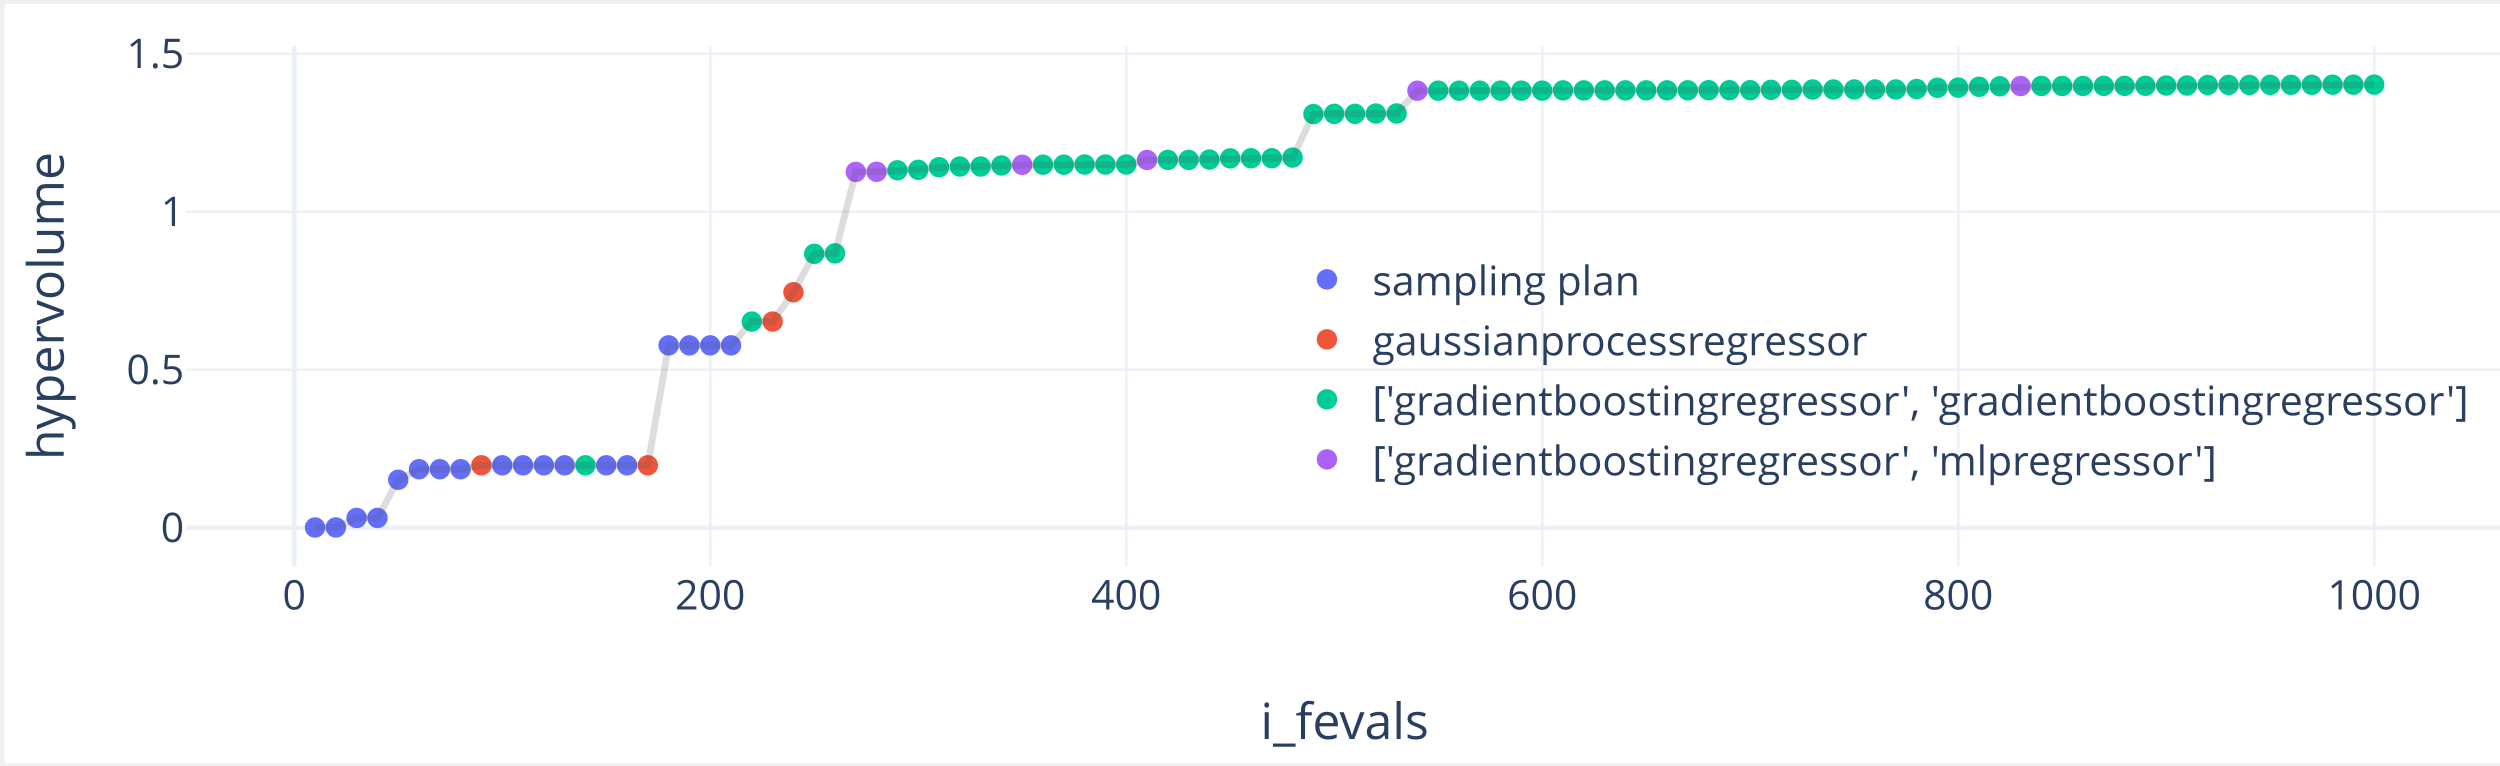
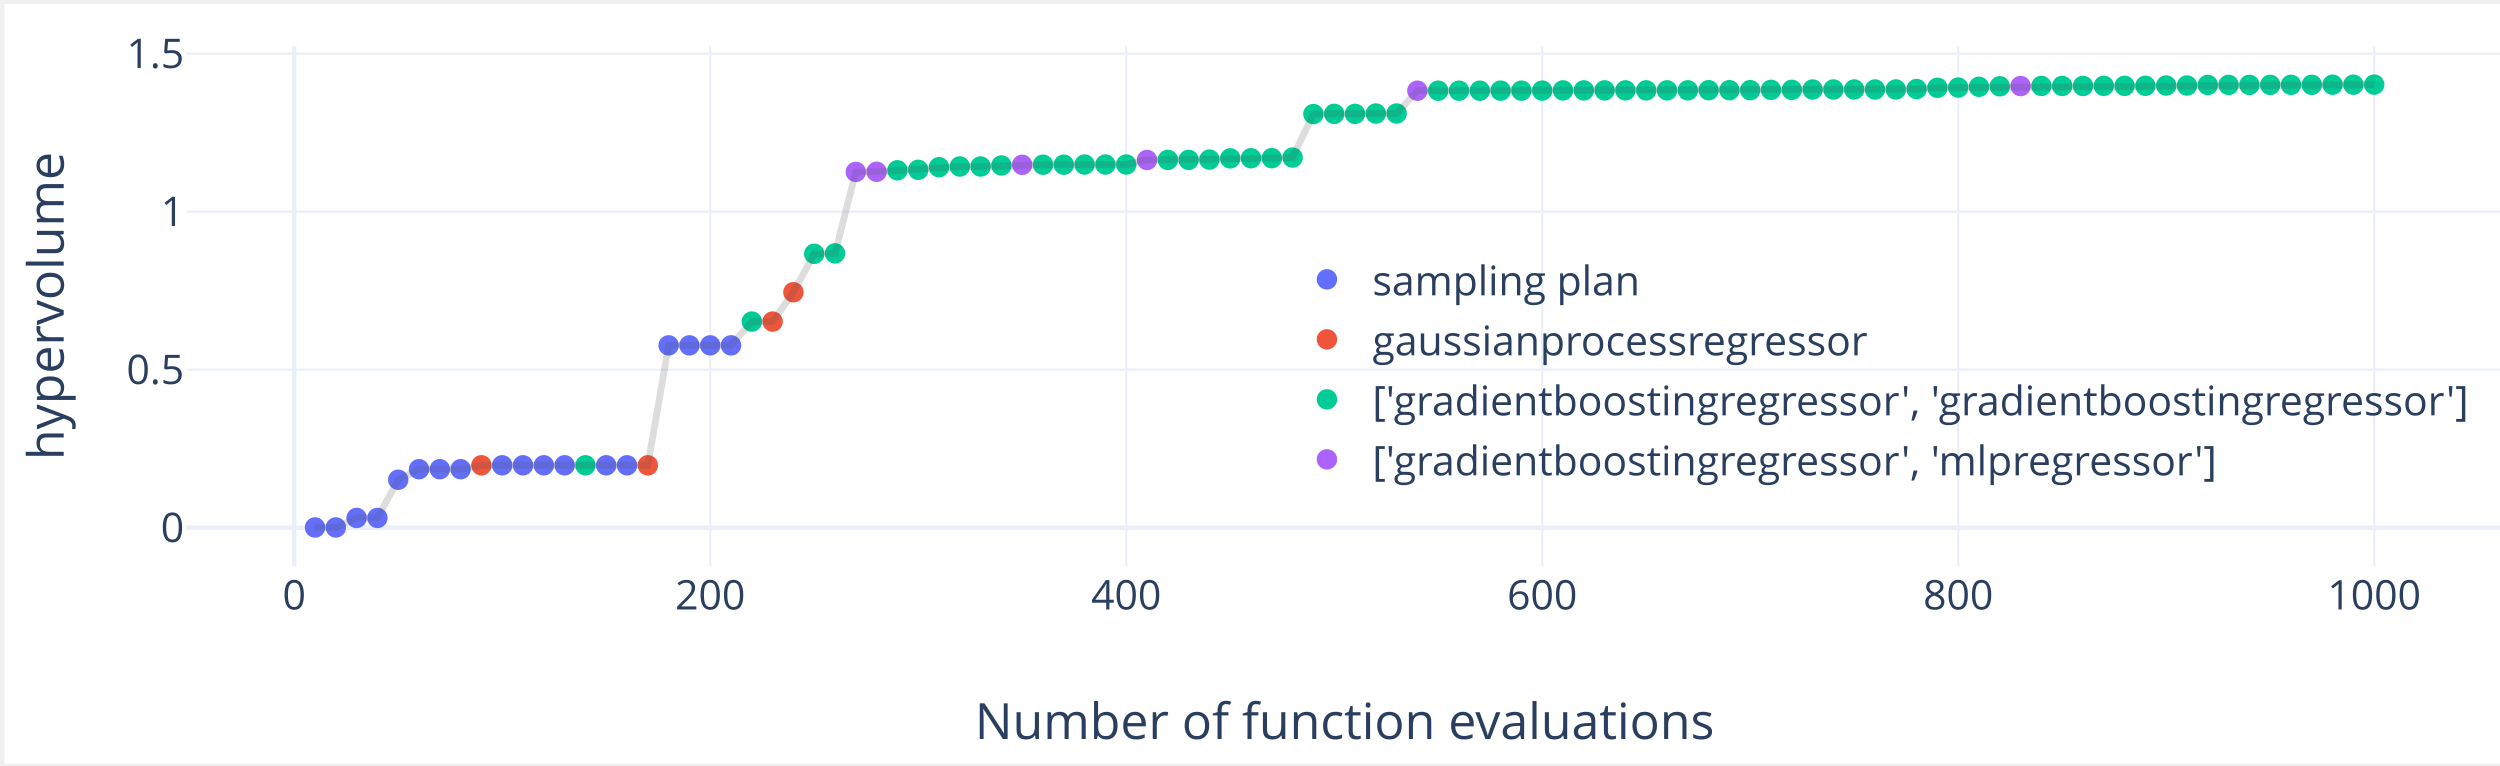
<svg xmlns="http://www.w3.org/2000/svg" class="main-svg" width="1100" height="337" viewBox="0 0 1100 337" version="1.1" id="svg5896">
  <rect x="2.029" y="1.751" width="1099.577" height="334.235" style="fill:#ffffff;fill-opacity:1;stroke-width:0.714" id="rect5371" />
  <defs id="defs-468b12">
    <g class="clips" id="g5385">
      <clipPath id="clip468b12xyplot" class="plotclip">
        <rect width="1019.2" height="229" id="rect5373" x="0" y="0" />
      </clipPath>
      <clipPath class="axesclip" id="clip468b12x">
        <rect x="80" y="0" width="1019.2" height="600" id="rect5376" />
      </clipPath>
      <clipPath class="axesclip" id="clip468b12y">
        <rect x="0" y="60" width="1200" height="229" id="rect5379" />
      </clipPath>
      <clipPath class="axesclip" id="clip468b12xy">
        <rect x="80" y="60" width="1019.2" height="229" id="rect5382" />
      </clipPath>
    </g>
    <g class="gradients" id="g5387" />
  </defs>
  <g class="bglayer" id="g5390" transform="translate(2.02874,-39.83854)" />
  <g class="layer-below" id="g5396" transform="translate(2.02874,-39.83854)">
    <g class="imagelayer" id="g5392" />
    <g class="shapelayer" id="g5394" />
  </g>
  <g class="cartesianlayer" id="g5766" transform="translate(2.02874,-39.83854)">
    <g class="subplot xy" id="g5764">
      <g class="layer-subplot" id="g5402">
        <g class="shapelayer" id="g5398" />
        <g class="imagelayer" id="g5400" />
      </g>
      <g class="gridlayer" id="g5424">
        <g class="x" id="g5414">
          <path class="xgrid crisp" transform="translate(310.47)" d="M 0,60 V 289" style="stroke:#ebf0f8;stroke-width:1px;stroke-opacity:1" id="path5404" />
          <path class="xgrid crisp" transform="translate(493.51)" d="M 0,60 V 289" style="stroke:#ebf0f8;stroke-width:1px;stroke-opacity:1" id="path5406" />
          <path class="xgrid crisp" transform="translate(676.54)" d="M 0,60 V 289" style="stroke:#ebf0f8;stroke-width:1px;stroke-opacity:1" id="path5408" />
          <path class="xgrid crisp" transform="translate(859.58)" d="M 0,60 V 289" style="stroke:#ebf0f8;stroke-width:1px;stroke-opacity:1" id="path5410" />
          <path class="xgrid crisp" transform="translate(1042.62)" d="M 0,60 V 289" style="stroke:#ebf0f8;stroke-width:1px;stroke-opacity:1" id="path5412" />
        </g>
        <g class="y" id="g5422">
          <path class="ygrid crisp" transform="translate(0,202.51)" d="M 80,0 H 1099.2" style="stroke:#ebf0f8;stroke-width:1px;stroke-opacity:1" id="path5416" />
          <path class="ygrid crisp" transform="translate(0,132.98)" d="M 80,0 H 1099.2" style="stroke:#ebf0f8;stroke-width:1px;stroke-opacity:1" id="path5418" />
          <path class="ygrid crisp" transform="translate(0,63.45)" d="M 80,0 H 1099.2" style="stroke:#ebf0f8;stroke-width:1px;stroke-opacity:1" id="path5420" />
        </g>
      </g>
      <g class="zerolinelayer" id="g5430">
        <path class="xzl zl crisp" transform="translate(127.43)" d="M 0,60 V 289" style="stroke:#ebf0f8;stroke-width:2px;stroke-opacity:1" id="path5426" />
        <path class="yzl zl crisp" transform="translate(0,272.04)" d="M 80,0 H 1099.2" style="stroke:#ebf0f8;stroke-width:2px;stroke-opacity:1" id="path5428" />
      </g>
      <path class="xlines-below" id="path5432" d="" />
      <path class="ylines-below" id="path5434" d="" />
      <g class="overlines-below" id="g5436" />
      <g class="xaxislayer-below" id="g5438" />
      <g class="yaxislayer-below" id="g5440" />
      <g class="overaxes-below" id="g5442" />
      <g class="plot" transform="translate(80,60)" clip-path="url(#clip468b12xyplot)" id="g5708">
        <g class="scatterlayer mlayer" id="g5706">
          <g class="trace scatter trace14b8b3" style="opacity:1;stroke-miterlimit:2" id="g5490">
            <g class="fills" id="g5444" />
            <g class="errorbars" id="g5446" />
            <g class="lines" id="g5448" />
            <g class="points" id="g5486">
              <path class="point" transform="translate(56.59,211.93)" d="M 4.5,0 A 4.5,4.5 0 1 1 0,-4.5 4.5,4.5 0 0 1 4.5,0 Z" style="opacity:1;fill:#636efa;fill-opacity:1;stroke-width:0px" id="path5450" />
              <path class="point" transform="translate(65.74,211.92)" d="M 4.5,0 A 4.5,4.5 0 1 1 0,-4.5 4.5,4.5 0 0 1 4.5,0 Z" style="opacity:1;fill:#636efa;fill-opacity:1;stroke-width:0px" id="path5452" />
              <path class="point" transform="translate(74.89,207.73)" d="M 4.5,0 A 4.5,4.5 0 1 1 0,-4.5 4.5,4.5 0 0 1 4.5,0 Z" style="opacity:1;fill:#636efa;fill-opacity:1;stroke-width:0px" id="path5454" />
              <path class="point" transform="translate(84.04,207.73)" d="M 4.5,0 A 4.5,4.5 0 1 1 0,-4.5 4.5,4.5 0 0 1 4.5,0 Z" style="opacity:1;fill:#636efa;fill-opacity:1;stroke-width:0px" id="path5456" />
              <path class="point" transform="translate(93.19,190.93)" d="M 4.5,0 A 4.5,4.5 0 1 1 0,-4.5 4.5,4.5 0 0 1 4.5,0 Z" style="opacity:1;fill:#636efa;fill-opacity:1;stroke-width:0px" id="path5458" />
              <path class="point" transform="translate(102.34,186.29)" d="M 4.5,0 A 4.5,4.5 0 1 1 0,-4.5 4.5,4.5 0 0 1 4.5,0 Z" style="opacity:1;fill:#636efa;fill-opacity:1;stroke-width:0px" id="path5460" />
              <path class="point" transform="translate(111.5,186.29)" d="M 4.5,0 A 4.5,4.5 0 1 1 0,-4.5 4.5,4.5 0 0 1 4.5,0 Z" style="opacity:1;fill:#636efa;fill-opacity:1;stroke-width:0px" id="path5462" />
              <path class="point" transform="translate(120.65,186.29)" d="M 4.5,0 A 4.5,4.5 0 1 1 0,-4.5 4.5,4.5 0 0 1 4.5,0 Z" style="opacity:1;fill:#636efa;fill-opacity:1;stroke-width:0px" id="path5464" />
              <path class="point" transform="translate(138.95,184.57)" d="M 4.5,0 A 4.5,4.5 0 1 1 0,-4.5 4.5,4.5 0 0 1 4.5,0 Z" style="opacity:1;fill:#636efa;fill-opacity:1;stroke-width:0px" id="path5466" />
              <path class="point" transform="translate(148.1,184.57)" d="M 4.5,0 A 4.5,4.5 0 1 1 0,-4.5 4.5,4.5 0 0 1 4.5,0 Z" style="opacity:1;fill:#636efa;fill-opacity:1;stroke-width:0px" id="path5468" />
              <path class="point" transform="translate(157.26,184.57)" d="M 4.5,0 A 4.5,4.5 0 1 1 0,-4.5 4.5,4.5 0 0 1 4.5,0 Z" style="opacity:1;fill:#636efa;fill-opacity:1;stroke-width:0px" id="path5470" />
              <path class="point" transform="translate(166.41,184.57)" d="M 4.5,0 A 4.5,4.5 0 1 1 0,-4.5 4.5,4.5 0 0 1 4.5,0 Z" style="opacity:1;fill:#636efa;fill-opacity:1;stroke-width:0px" id="path5472" />
              <path class="point" transform="translate(184.71,184.57)" d="M 4.5,0 A 4.5,4.5 0 1 1 0,-4.5 4.5,4.5 0 0 1 4.5,0 Z" style="opacity:1;fill:#636efa;fill-opacity:1;stroke-width:0px" id="path5474" />
              <path class="point" transform="translate(193.86,184.57)" d="M 4.5,0 A 4.5,4.5 0 1 1 0,-4.5 4.5,4.5 0 0 1 4.5,0 Z" style="opacity:1;fill:#636efa;fill-opacity:1;stroke-width:0px" id="path5476" />
              <path class="point" transform="translate(212.17,131.8)" d="M 4.5,0 A 4.5,4.5 0 1 1 0,-4.5 4.5,4.5 0 0 1 4.5,0 Z" style="opacity:1;fill:#636efa;fill-opacity:1;stroke-width:0px" id="path5478" />
              <path class="point" transform="translate(221.32,131.8)" d="M 4.5,0 A 4.5,4.5 0 1 1 0,-4.5 4.5,4.5 0 0 1 4.5,0 Z" style="opacity:1;fill:#636efa;fill-opacity:1;stroke-width:0px" id="path5480" />
              <path class="point" transform="translate(230.47,131.8)" d="M 4.5,0 A 4.5,4.5 0 1 1 0,-4.5 4.5,4.5 0 0 1 4.5,0 Z" style="opacity:1;fill:#636efa;fill-opacity:1;stroke-width:0px" id="path5482" />
              <path class="point" transform="translate(239.62,131.8)" d="M 4.5,0 A 4.5,4.5 0 1 1 0,-4.5 4.5,4.5 0 0 1 4.5,0 Z" style="opacity:1;fill:#636efa;fill-opacity:1;stroke-width:0px" id="path5484" />
            </g>
            <g class="text" id="g5488" />
          </g>
          <g class="trace scatter trace7e4c77" style="opacity:1;stroke-miterlimit:2" id="g5510">
            <g class="fills" id="g5492" />
            <g class="errorbars" id="g5494" />
            <g class="lines" id="g5496" />
            <g class="points" id="g5506">
              <path class="point" transform="translate(129.8,184.57)" d="M 4.5,0 A 4.5,4.5 0 1 1 0,-4.5 4.5,4.5 0 0 1 4.5,0 Z" style="opacity:1;fill:#ef553b;fill-opacity:1;stroke-width:0px" id="path5498" />
              <path class="point" transform="translate(203.01,184.57)" d="M 4.5,0 A 4.5,4.5 0 1 1 0,-4.5 4.5,4.5 0 0 1 4.5,0 Z" style="opacity:1;fill:#ef553b;fill-opacity:1;stroke-width:0px" id="path5500" />
              <path class="point" transform="translate(257.93,121.33)" d="M 4.5,0 A 4.5,4.5 0 1 1 0,-4.5 4.5,4.5 0 0 1 4.5,0 Z" style="opacity:1;fill:#ef553b;fill-opacity:1;stroke-width:0px" id="path5502" />
              <path class="point" transform="translate(267.08,108.43)" d="M 4.5,0 A 4.5,4.5 0 1 1 0,-4.5 4.5,4.5 0 0 1 4.5,0 Z" style="opacity:1;fill:#ef553b;fill-opacity:1;stroke-width:0px" id="path5504" />
            </g>
            <g class="text" id="g5508" />
          </g>
          <g class="trace scatter tracec4285f" style="opacity:1;stroke-miterlimit:2" id="g5666">
            <g class="fills" id="g5512" />
            <g class="errorbars" id="g5514" />
            <g class="lines" id="g5516" />
            <g class="points" id="g5662">
              <path class="point" transform="translate(175.56,184.57)" d="M 4.5,0 A 4.5,4.5 0 1 1 0,-4.5 4.5,4.5 0 0 1 4.5,0 Z" style="opacity:1;fill:#00cc96;fill-opacity:1;stroke-width:0px" id="path5518" />
              <path class="point" transform="translate(248.77,121.33)" d="M 4.5,0 A 4.5,4.5 0 1 1 0,-4.5 4.5,4.5 0 0 1 4.5,0 Z" style="opacity:1;fill:#00cc96;fill-opacity:1;stroke-width:0px" id="path5520" />
              <path class="point" transform="translate(276.23,91.52)" d="M 4.5,0 A 4.5,4.5 0 1 1 0,-4.5 4.5,4.5 0 0 1 4.5,0 Z" style="opacity:1;fill:#00cc96;fill-opacity:1;stroke-width:0px" id="path5522" />
              <path class="point" transform="translate(285.38,91.32)" d="M 4.5,0 A 4.5,4.5 0 1 1 0,-4.5 4.5,4.5 0 0 1 4.5,0 Z" style="opacity:1;fill:#00cc96;fill-opacity:1;stroke-width:0px" id="path5524" />
              <path class="point" transform="translate(312.84,54.77)" d="M 4.5,0 A 4.5,4.5 0 1 1 0,-4.5 4.5,4.5 0 0 1 4.5,0 Z" style="opacity:1;fill:#00cc96;fill-opacity:1;stroke-width:0px" id="path5526" />
              <path class="point" transform="translate(321.99,54.56)" d="M 4.5,0 A 4.5,4.5 0 1 1 0,-4.5 4.5,4.5 0 0 1 4.5,0 Z" style="opacity:1;fill:#00cc96;fill-opacity:1;stroke-width:0px" id="path5528" />
              <path class="point" transform="translate(331.14,53.41)" d="M 4.5,0 A 4.5,4.5 0 1 1 0,-4.5 4.5,4.5 0 0 1 4.5,0 Z" style="opacity:1;fill:#00cc96;fill-opacity:1;stroke-width:0px" id="path5530" />
              <path class="point" transform="translate(340.29,53.1)" d="M 4.5,0 A 4.5,4.5 0 1 1 0,-4.5 4.5,4.5 0 0 1 4.5,0 Z" style="opacity:1;fill:#00cc96;fill-opacity:1;stroke-width:0px" id="path5532" />
              <path class="point" transform="translate(349.44,53.1)" d="M 4.5,0 A 4.5,4.5 0 1 1 0,-4.5 4.5,4.5 0 0 1 4.5,0 Z" style="opacity:1;fill:#00cc96;fill-opacity:1;stroke-width:0px" id="path5534" />
              <path class="point" transform="translate(358.6,52.64)" d="M 4.5,0 A 4.5,4.5 0 1 1 0,-4.5 4.5,4.5 0 0 1 4.5,0 Z" style="opacity:1;fill:#00cc96;fill-opacity:1;stroke-width:0px" id="path5536" />
              <path class="point" transform="translate(376.9,52.31)" d="M 4.5,0 A 4.5,4.5 0 1 1 0,-4.5 4.5,4.5 0 0 1 4.5,0 Z" style="opacity:1;fill:#00cc96;fill-opacity:1;stroke-width:0px" id="path5538" />
              <path class="point" transform="translate(386.05,52.29)" d="M 4.5,0 A 4.5,4.5 0 1 1 0,-4.5 4.5,4.5 0 0 1 4.5,0 Z" style="opacity:1;fill:#00cc96;fill-opacity:1;stroke-width:0px" id="path5540" />
              <path class="point" transform="translate(395.2,52.23)" d="M 4.5,0 A 4.5,4.5 0 1 1 0,-4.5 4.5,4.5 0 0 1 4.5,0 Z" style="opacity:1;fill:#00cc96;fill-opacity:1;stroke-width:0px" id="path5542" />
              <path class="point" transform="translate(404.35,52.23)" d="M 4.5,0 A 4.5,4.5 0 1 1 0,-4.5 4.5,4.5 0 0 1 4.5,0 Z" style="opacity:1;fill:#00cc96;fill-opacity:1;stroke-width:0px" id="path5544" />
              <path class="point" transform="translate(413.51,52.22)" d="M 4.5,0 A 4.5,4.5 0 1 1 0,-4.5 4.5,4.5 0 0 1 4.5,0 Z" style="opacity:1;fill:#00cc96;fill-opacity:1;stroke-width:0px" id="path5546" />
              <path class="point" transform="translate(431.81,50.19)" d="M 4.5,0 A 4.5,4.5 0 1 1 0,-4.5 4.5,4.5 0 0 1 4.5,0 Z" style="opacity:1;fill:#00cc96;fill-opacity:1;stroke-width:0px" id="path5548" />
              <path class="point" transform="translate(440.96,50.19)" d="M 4.5,0 A 4.5,4.5 0 1 1 0,-4.5 4.5,4.5 0 0 1 4.5,0 Z" style="opacity:1;fill:#00cc96;fill-opacity:1;stroke-width:0px" id="path5550" />
              <path class="point" transform="translate(450.11,50.06)" d="M 4.5,0 A 4.5,4.5 0 1 1 0,-4.5 4.5,4.5 0 0 1 4.5,0 Z" style="opacity:1;fill:#00cc96;fill-opacity:1;stroke-width:0px" id="path5552" />
              <path class="point" transform="translate(459.27,49.52)" d="M 4.5,0 A 4.5,4.5 0 1 1 0,-4.5 4.5,4.5 0 0 1 4.5,0 Z" style="opacity:1;fill:#00cc96;fill-opacity:1;stroke-width:0px" id="path5554" />
              <path class="point" transform="translate(468.42,49.47)" d="M 4.5,0 A 4.5,4.5 0 1 1 0,-4.5 4.5,4.5 0 0 1 4.5,0 Z" style="opacity:1;fill:#00cc96;fill-opacity:1;stroke-width:0px" id="path5556" />
              <path class="point" transform="translate(477.57,49.44)" d="M 4.5,0 A 4.5,4.5 0 1 1 0,-4.5 4.5,4.5 0 0 1 4.5,0 Z" style="opacity:1;fill:#00cc96;fill-opacity:1;stroke-width:0px" id="path5558" />
              <path class="point" transform="translate(486.72,49.17)" d="M 4.5,0 A 4.5,4.5 0 1 1 0,-4.5 4.5,4.5 0 0 1 4.5,0 Z" style="opacity:1;fill:#00cc96;fill-opacity:1;stroke-width:0px" id="path5560" />
              <path class="point" transform="translate(495.87,30.03)" d="M 4.5,0 A 4.5,4.5 0 1 1 0,-4.5 4.5,4.5 0 0 1 4.5,0 Z" style="opacity:1;fill:#00cc96;fill-opacity:1;stroke-width:0px" id="path5562" />
              <path class="point" transform="translate(505.02,29.93)" d="M 4.5,0 A 4.5,4.5 0 1 1 0,-4.5 4.5,4.5 0 0 1 4.5,0 Z" style="opacity:1;fill:#00cc96;fill-opacity:1;stroke-width:0px" id="path5564" />
              <path class="point" transform="translate(514.18,29.93)" d="M 4.5,0 A 4.5,4.5 0 1 1 0,-4.5 4.5,4.5 0 0 1 4.5,0 Z" style="opacity:1;fill:#00cc96;fill-opacity:1;stroke-width:0px" id="path5566" />
              <path class="point" transform="translate(523.33,29.79)" d="M 4.5,0 A 4.5,4.5 0 1 1 0,-4.5 4.5,4.5 0 0 1 4.5,0 Z" style="opacity:1;fill:#00cc96;fill-opacity:1;stroke-width:0px" id="path5568" />
              <path class="point" transform="translate(532.48,29.77)" d="M 4.5,0 A 4.5,4.5 0 1 1 0,-4.5 4.5,4.5 0 0 1 4.5,0 Z" style="opacity:1;fill:#00cc96;fill-opacity:1;stroke-width:0px" id="path5570" />
              <path class="point" transform="translate(550.78,19.74)" d="M 4.5,0 A 4.5,4.5 0 1 1 0,-4.5 4.5,4.5 0 0 1 4.5,0 Z" style="opacity:1;fill:#00cc96;fill-opacity:1;stroke-width:0px" id="path5572" />
              <path class="point" transform="translate(559.93,19.74)" d="M 4.5,0 A 4.5,4.5 0 1 1 0,-4.5 4.5,4.5 0 0 1 4.5,0 Z" style="opacity:1;fill:#00cc96;fill-opacity:1;stroke-width:0px" id="path5574" />
              <path class="point" transform="translate(569.09,19.74)" d="M 4.5,0 A 4.5,4.5 0 1 1 0,-4.5 4.5,4.5 0 0 1 4.5,0 Z" style="opacity:1;fill:#00cc96;fill-opacity:1;stroke-width:0px" id="path5576" />
              <path class="point" transform="translate(578.24,19.72)" d="M 4.5,0 A 4.5,4.5 0 1 1 0,-4.5 4.5,4.5 0 0 1 4.5,0 Z" style="opacity:1;fill:#00cc96;fill-opacity:1;stroke-width:0px" id="path5578" />
              <path class="point" transform="translate(587.39,19.72)" d="M 4.5,0 A 4.5,4.5 0 1 1 0,-4.5 4.5,4.5 0 0 1 4.5,0 Z" style="opacity:1;fill:#00cc96;fill-opacity:1;stroke-width:0px" id="path5580" />
              <path class="point" transform="translate(596.54,19.71)" d="M 4.5,0 A 4.5,4.5 0 1 1 0,-4.5 4.5,4.5 0 0 1 4.5,0 Z" style="opacity:1;fill:#00cc96;fill-opacity:1;stroke-width:0px" id="path5582" />
              <path class="point" transform="translate(605.69,19.61)" d="M 4.5,0 A 4.5,4.5 0 1 1 0,-4.5 4.5,4.5 0 0 1 4.5,0 Z" style="opacity:1;fill:#00cc96;fill-opacity:1;stroke-width:0px" id="path5584" />
              <path class="point" transform="translate(614.85,19.61)" d="M 4.5,0 A 4.5,4.5 0 1 1 0,-4.5 4.5,4.5 0 0 1 4.5,0 Z" style="opacity:1;fill:#00cc96;fill-opacity:1;stroke-width:0px" id="path5586" />
              <path class="point" transform="translate(624,19.6)" d="M 4.5,0 A 4.5,4.5 0 1 1 0,-4.5 4.5,4.5 0 0 1 4.5,0 Z" style="opacity:1;fill:#00cc96;fill-opacity:1;stroke-width:0px" id="path5588" />
              <path class="point" transform="translate(633.15,19.6)" d="M 4.5,0 A 4.5,4.5 0 1 1 0,-4.5 4.5,4.5 0 0 1 4.5,0 Z" style="opacity:1;fill:#00cc96;fill-opacity:1;stroke-width:0px" id="path5590" />
              <path class="point" transform="translate(642.3,19.59)" d="M 4.5,0 A 4.5,4.5 0 1 1 0,-4.5 4.5,4.5 0 0 1 4.5,0 Z" style="opacity:1;fill:#00cc96;fill-opacity:1;stroke-width:0px" id="path5592" />
              <path class="point" transform="translate(651.45,19.59)" d="M 4.5,0 A 4.5,4.5 0 1 1 0,-4.5 4.5,4.5 0 0 1 4.5,0 Z" style="opacity:1;fill:#00cc96;fill-opacity:1;stroke-width:0px" id="path5594" />
              <path class="point" transform="translate(660.61,19.58)" d="M 4.5,0 A 4.5,4.5 0 1 1 0,-4.5 4.5,4.5 0 0 1 4.5,0 Z" style="opacity:1;fill:#00cc96;fill-opacity:1;stroke-width:0px" id="path5596" />
              <path class="point" transform="translate(669.76,19.52)" d="M 4.5,0 A 4.5,4.5 0 1 1 0,-4.5 4.5,4.5 0 0 1 4.5,0 Z" style="opacity:1;fill:#00cc96;fill-opacity:1;stroke-width:0px" id="path5598" />
              <path class="point" transform="translate(678.91,19.52)" d="M 4.5,0 A 4.5,4.5 0 1 1 0,-4.5 4.5,4.5 0 0 1 4.5,0 Z" style="opacity:1;fill:#00cc96;fill-opacity:1;stroke-width:0px" id="path5600" />
              <path class="point" transform="translate(688.06,19.52)" d="M 4.5,0 A 4.5,4.5 0 1 1 0,-4.5 4.5,4.5 0 0 1 4.5,0 Z" style="opacity:1;fill:#00cc96;fill-opacity:1;stroke-width:0px" id="path5602" />
              <path class="point" transform="translate(697.21,19.37)" d="M 4.5,0 A 4.5,4.5 0 1 1 0,-4.5 4.5,4.5 0 0 1 4.5,0 Z" style="opacity:1;fill:#00cc96;fill-opacity:1;stroke-width:0px" id="path5604" />
              <path class="point" transform="translate(706.36,19.37)" d="M 4.5,0 A 4.5,4.5 0 1 1 0,-4.5 4.5,4.5 0 0 1 4.5,0 Z" style="opacity:1;fill:#00cc96;fill-opacity:1;stroke-width:0px" id="path5606" />
              <path class="point" transform="translate(715.52,19.22)" d="M 4.5,0 A 4.5,4.5 0 1 1 0,-4.5 4.5,4.5 0 0 1 4.5,0 Z" style="opacity:1;fill:#00cc96;fill-opacity:1;stroke-width:0px" id="path5608" />
              <path class="point" transform="translate(724.67,19.21)" d="M 4.5,0 A 4.5,4.5 0 1 1 0,-4.5 4.5,4.5 0 0 1 4.5,0 Z" style="opacity:1;fill:#00cc96;fill-opacity:1;stroke-width:0px" id="path5610" />
              <path class="point" transform="translate(733.82,19.21)" d="M 4.5,0 A 4.5,4.5 0 1 1 0,-4.5 4.5,4.5 0 0 1 4.5,0 Z" style="opacity:1;fill:#00cc96;fill-opacity:1;stroke-width:0px" id="path5612" />
              <path class="point" transform="translate(742.97,19.21)" d="M 4.5,0 A 4.5,4.5 0 1 1 0,-4.5 4.5,4.5 0 0 1 4.5,0 Z" style="opacity:1;fill:#00cc96;fill-opacity:1;stroke-width:0px" id="path5614" />
              <path class="point" transform="translate(752.12,19.2)" d="M 4.5,0 A 4.5,4.5 0 1 1 0,-4.5 4.5,4.5 0 0 1 4.5,0 Z" style="opacity:1;fill:#00cc96;fill-opacity:1;stroke-width:0px" id="path5616" />
              <path class="point" transform="translate(761.28,19.01)" d="M 4.5,0 A 4.5,4.5 0 1 1 0,-4.5 4.5,4.5 0 0 1 4.5,0 Z" style="opacity:1;fill:#00cc96;fill-opacity:1;stroke-width:0px" id="path5618" />
              <path class="point" transform="translate(770.43,18.45)" d="M 4.5,0 A 4.5,4.5 0 1 1 0,-4.5 4.5,4.5 0 0 1 4.5,0 Z" style="opacity:1;fill:#00cc96;fill-opacity:1;stroke-width:0px" id="path5620" />
              <path class="point" transform="translate(779.58,18.38)" d="M 4.5,0 A 4.5,4.5 0 1 1 0,-4.5 4.5,4.5 0 0 1 4.5,0 Z" style="opacity:1;fill:#00cc96;fill-opacity:1;stroke-width:0px" id="path5622" />
              <path class="point" transform="translate(788.73,18.02)" d="M 4.5,0 A 4.5,4.5 0 1 1 0,-4.5 4.5,4.5 0 0 1 4.5,0 Z" style="opacity:1;fill:#00cc96;fill-opacity:1;stroke-width:0px" id="path5624" />
              <path class="point" transform="translate(797.88,17.81)" d="M 4.5,0 A 4.5,4.5 0 1 1 0,-4.5 4.5,4.5 0 0 1 4.5,0 Z" style="opacity:1;fill:#00cc96;fill-opacity:1;stroke-width:0px" id="path5626" />
              <path class="point" transform="translate(816.19,17.66)" d="M 4.5,0 A 4.5,4.5 0 1 1 0,-4.5 4.5,4.5 0 0 1 4.5,0 Z" style="opacity:1;fill:#00cc96;fill-opacity:1;stroke-width:0px" id="path5628" />
              <path class="point" transform="translate(825.34,17.66)" d="M 4.5,0 A 4.5,4.5 0 1 1 0,-4.5 4.5,4.5 0 0 1 4.5,0 Z" style="opacity:1;fill:#00cc96;fill-opacity:1;stroke-width:0px" id="path5630" />
              <path class="point" transform="translate(834.49,17.66)" d="M 4.5,0 A 4.5,4.5 0 1 1 0,-4.5 4.5,4.5 0 0 1 4.5,0 Z" style="opacity:1;fill:#00cc96;fill-opacity:1;stroke-width:0px" id="path5632" />
              <path class="point" transform="translate(843.64,17.62)" d="M 4.5,0 A 4.5,4.5 0 1 1 0,-4.5 4.5,4.5 0 0 1 4.5,0 Z" style="opacity:1;fill:#00cc96;fill-opacity:1;stroke-width:0px" id="path5634" />
              <path class="point" transform="translate(852.79,17.62)" d="M 4.5,0 A 4.5,4.5 0 1 1 0,-4.5 4.5,4.5 0 0 1 4.5,0 Z" style="opacity:1;fill:#00cc96;fill-opacity:1;stroke-width:0px" id="path5636" />
              <path class="point" transform="translate(861.95,17.59)" d="M 4.5,0 A 4.5,4.5 0 1 1 0,-4.5 4.5,4.5 0 0 1 4.5,0 Z" style="opacity:1;fill:#00cc96;fill-opacity:1;stroke-width:0px" id="path5638" />
              <path class="point" transform="translate(871.1,17.47)" d="M 4.5,0 A 4.5,4.5 0 1 1 0,-4.5 4.5,4.5 0 0 1 4.5,0 Z" style="opacity:1;fill:#00cc96;fill-opacity:1;stroke-width:0px" id="path5640" />
              <path class="point" transform="translate(880.25,17.46)" d="M 4.5,0 A 4.5,4.5 0 1 1 0,-4.5 4.5,4.5 0 0 1 4.5,0 Z" style="opacity:1;fill:#00cc96;fill-opacity:1;stroke-width:0px" id="path5642" />
              <path class="point" transform="translate(889.4,17.23)" d="M 4.5,0 A 4.5,4.5 0 1 1 0,-4.5 4.5,4.5 0 0 1 4.5,0 Z" style="opacity:1;fill:#00cc96;fill-opacity:1;stroke-width:0px" id="path5644" />
              <path class="point" transform="translate(898.55,17.19)" d="M 4.5,0 A 4.5,4.5 0 1 1 0,-4.5 4.5,4.5 0 0 1 4.5,0 Z" style="opacity:1;fill:#00cc96;fill-opacity:1;stroke-width:0px" id="path5646" />
              <path class="point" transform="translate(907.7,17.19)" d="M 4.5,0 A 4.5,4.5 0 1 1 0,-4.5 4.5,4.5 0 0 1 4.5,0 Z" style="opacity:1;fill:#00cc96;fill-opacity:1;stroke-width:0px" id="path5648" />
              <path class="point" transform="translate(916.86,17.18)" d="M 4.5,0 A 4.5,4.5 0 1 1 0,-4.5 4.5,4.5 0 0 1 4.5,0 Z" style="opacity:1;fill:#00cc96;fill-opacity:1;stroke-width:0px" id="path5650" />
              <path class="point" transform="translate(926.01,17.15)" d="M 4.5,0 A 4.5,4.5 0 1 1 0,-4.5 4.5,4.5 0 0 1 4.5,0 Z" style="opacity:1;fill:#00cc96;fill-opacity:1;stroke-width:0px" id="path5652" />
              <path class="point" transform="translate(935.16,17.15)" d="M 4.5,0 A 4.5,4.5 0 1 1 0,-4.5 4.5,4.5 0 0 1 4.5,0 Z" style="opacity:1;fill:#00cc96;fill-opacity:1;stroke-width:0px" id="path5654" />
              <path class="point" transform="translate(944.31,17.1)" d="M 4.5,0 A 4.5,4.5 0 1 1 0,-4.5 4.5,4.5 0 0 1 4.5,0 Z" style="opacity:1;fill:#00cc96;fill-opacity:1;stroke-width:0px" id="path5656" />
              <path class="point" transform="translate(953.46,17.09)" d="M 4.5,0 A 4.5,4.5 0 1 1 0,-4.5 4.5,4.5 0 0 1 4.5,0 Z" style="opacity:1;fill:#00cc96;fill-opacity:1;stroke-width:0px" id="path5658" />
              <path class="point" transform="translate(962.62,17.07)" d="M 4.5,0 A 4.5,4.5 0 1 1 0,-4.5 4.5,4.5 0 0 1 4.5,0 Z" style="opacity:1;fill:#00cc96;fill-opacity:1;stroke-width:0px" id="path5660" />
            </g>
            <g class="text" id="g5664" />
          </g>
          <g class="trace scatter tracec3bced" style="opacity:1;stroke-miterlimit:2" id="g5690">
            <g class="fills" id="g5668" />
            <g class="errorbars" id="g5670" />
            <g class="lines" id="g5672" />
            <g class="points" id="g5686">
              <path class="point" transform="translate(294.53,55.48)" d="M 4.5,0 A 4.5,4.5 0 1 1 0,-4.5 4.5,4.5 0 0 1 4.5,0 Z" style="opacity:1;fill:#ab63fa;fill-opacity:1;stroke-width:0px" id="path5674" />
              <path class="point" transform="translate(303.68,55.42)" d="M 4.5,0 A 4.5,4.5 0 1 1 0,-4.5 4.5,4.5 0 0 1 4.5,0 Z" style="opacity:1;fill:#ab63fa;fill-opacity:1;stroke-width:0px" id="path5676" />
              <path class="point" transform="translate(367.75,52.35)" d="M 4.5,0 A 4.5,4.5 0 1 1 0,-4.5 4.5,4.5 0 0 1 4.5,0 Z" style="opacity:1;fill:#ab63fa;fill-opacity:1;stroke-width:0px" id="path5678" />
              <path class="point" transform="translate(422.66,50.23)" d="M 4.5,0 A 4.5,4.5 0 1 1 0,-4.5 4.5,4.5 0 0 1 4.5,0 Z" style="opacity:1;fill:#ab63fa;fill-opacity:1;stroke-width:0px" id="path5680" />
              <path class="point" transform="translate(541.63,19.75)" d="M 4.5,0 A 4.5,4.5 0 1 1 0,-4.5 4.5,4.5 0 0 1 4.5,0 Z" style="opacity:1;fill:#ab63fa;fill-opacity:1;stroke-width:0px" id="path5682" />
              <path class="point" transform="translate(807.03,17.71)" d="M 4.5,0 A 4.5,4.5 0 1 1 0,-4.5 4.5,4.5 0 0 1 4.5,0 Z" style="opacity:1;fill:#ab63fa;fill-opacity:1;stroke-width:0px" id="path5684" />
            </g>
            <g class="text" id="g5688" />
          </g>
          <g class="trace scatter traceaa49f2" style="opacity:1;stroke-miterlimit:2" id="g5704">
            <g class="fills" id="g5692" />
            <g class="errorbars" id="g5694" />
            <g class="lines" id="g5698">
              <path class="js-line" d="m 56.59,211.93 9.15,-0.01 9.15,-4.19 h 9.15 l 9.15,-16.8 9.15,-4.64 h 9.16 9.15 l 9.15,-1.72 h 73.21 l 9.16,-52.77 h 27.45 l 9.15,-10.47 h 9.16 l 9.15,-12.9 9.15,-16.91 9.15,-0.2 9.15,-35.84 9.15,-0.06 36.61,-2.32 h 9.15 l 27.46,-0.79 9.15,-0.02 27.46,-0.07 9.15,-1.99 54.91,-0.79 9.15,-0.27 9.15,-19.14 9.15,-0.1 27.46,-0.16 9.15,-10.02 219.65,-0.74 9.15,-0.56 192.19,-1.38" style="opacity:1;vector-effect:non-scaling-stroke;fill:none;stroke:#555555;stroke-width:3px;stroke-opacity:0.2" id="path5696" />
            </g>
            <g class="points" id="g5700" />
            <g class="text" id="g5702" />
          </g>
        </g>
      </g>
      <g class="overplot" id="g5710" />
      <path class="xlines-above crisp" d="M 0,0" style="fill:none" id="path5712" />
      <path class="ylines-above crisp" d="M 0,0" style="fill:none" id="path5714" />
      <g class="overlines-above" id="g5716" />
      <g class="xaxislayer-above" id="g5742">
        <g class="xtick" id="g5720">
          <text x="0" y="308" transform="translate(127.43)" style="font-size:18px;font-family:'Open Sans', verdana, arial, sans-serif;text-anchor:middle;white-space:pre;fill:#2a3f5f;fill-opacity:1" id="text5718">0</text>
        </g>
        <g class="xtick" id="g5724">
          <text x="0" y="308" transform="translate(310.47)" style="font-size:18px;font-family:'Open Sans', verdana, arial, sans-serif;text-anchor:middle;white-space:pre;fill:#2a3f5f;fill-opacity:1" id="text5722">200</text>
        </g>
        <g class="xtick" id="g5728">
          <text x="0" y="308" transform="translate(493.51)" style="font-size:18px;font-family:'Open Sans', verdana, arial, sans-serif;text-anchor:middle;white-space:pre;fill:#2a3f5f;fill-opacity:1" id="text5726">400</text>
        </g>
        <g class="xtick" id="g5732">
          <text x="0" y="308" transform="translate(676.54)" style="font-size:18px;font-family:'Open Sans', verdana, arial, sans-serif;text-anchor:middle;white-space:pre;fill:#2a3f5f;fill-opacity:1" id="text5730">600</text>
        </g>
        <g class="xtick" id="g5736">
          <text x="0" y="308" transform="translate(859.58)" style="font-size:18px;font-family:'Open Sans', verdana, arial, sans-serif;text-anchor:middle;white-space:pre;fill:#2a3f5f;fill-opacity:1" id="text5734">800</text>
        </g>
        <g class="xtick" id="g5740">
          <text x="0" y="308" transform="translate(1042.62)" style="font-size:18px;font-family:'Open Sans', verdana, arial, sans-serif;text-anchor:middle;white-space:pre;fill:#2a3f5f;fill-opacity:1" id="text5738">1000</text>
        </g>
      </g>
      <g class="yaxislayer-above" id="g5760">
        <g class="ytick" id="g5746">
          <text x="79" y="6.3" transform="translate(0,272.04)" style="font-size:18px;font-family:'Open Sans', verdana, arial, sans-serif;text-anchor:end;white-space:pre;fill:#2a3f5f;fill-opacity:1" id="text5744">0</text>
        </g>
        <g class="ytick" id="g5750">
          <text x="79" y="6.3" transform="translate(0,202.51)" style="font-size:18px;font-family:'Open Sans', verdana, arial, sans-serif;text-anchor:end;white-space:pre;fill:#2a3f5f;fill-opacity:1" id="text5748">0.5</text>
        </g>
        <g class="ytick" id="g5754">
          <text x="79" y="6.3" transform="translate(0,132.98)" style="font-size:18px;font-family:'Open Sans', verdana, arial, sans-serif;text-anchor:end;white-space:pre;fill:#2a3f5f;fill-opacity:1" id="text5752">1</text>
        </g>
        <g class="ytick" id="g5758">
          <text x="79" y="6.3" transform="translate(0,63.45)" style="font-size:18px;font-family:'Open Sans', verdana, arial, sans-serif;text-anchor:end;white-space:pre;fill:#2a3f5f;fill-opacity:1" id="text5756">1.5</text>
        </g>
      </g>
      <g class="overaxes-above" id="g5762" />
    </g>
  </g>
  <g class="polarlayer" id="g5768" transform="translate(2.02874,-39.83854)" />
  <g class="ternarylayer" id="g5770" transform="translate(2.02874,-39.83854)" />
  <g class="geolayer" id="g5772" transform="translate(2.02874,-39.83854)" />
  <g class="funnelarealayer" id="g5774" transform="translate(2.02874,-39.83854)" />
  <g class="pielayer" id="g5776" transform="translate(2.02874,-39.83854)" />
  <g class="sunburstlayer" id="g5778" transform="translate(2.02874,-39.83854)" />
  <g class="glimages" id="g5780" transform="translate(2.02874,-39.83854)" />
  <defs id="topdefs-468b12">
    <g class="clips" id="g5782" />
    <clipPath id="legend468b12">
      <rect width="1040" height="116" x="0" y="0" id="rect5784" />
    </clipPath>
  </defs>
  <g class="layer-above" id="g5792" transform="translate(2.02874,-39.83854)">
    <g class="imagelayer" id="g5788" />
    <g class="shapelayer" id="g5790" />
  </g>
  <g class="infolayer" id="g5894" transform="translate(2.02874,-39.83854)">
    <g class="legend" pointer-events="all" transform="translate(561.8259,144.5584)" id="g5880">
      <g class="scrollbox" clip-path="url(#legend468b12)" id="g5876">
        <g class="groups" id="g5814">
          <g class="traces" transform="translate(0,18.2)" style="opacity:1" id="g5812">
            <text class="legendtext user-select-none" x="40" y="7.02" style="font-size:18px;font-family:'Open Sans', verdana, arial, sans-serif;text-anchor:start;white-space:pre;fill:#2a3f5f;fill-opacity:1" id="text5796">sampling plan</text>
            <g class="layers" style="opacity:1" id="g5808">
              <g class="legendfill" id="g5798" />
              <g class="legendlines" id="g5800" />
              <g class="legendsymbols" id="g5806">
                <g class="legendpoints" id="g5804">
                  <path class="scatterpts" transform="translate(20)" d="M 4.5,0 A 4.5,4.5 0 1 1 0,-4.5 4.5,4.5 0 0 1 4.5,0 Z" style="opacity:1;fill:#636efa;fill-opacity:1;stroke-width:0px" id="path5802" />
                </g>
              </g>
            </g>
            <rect class="legendtoggle" pointer-events="all" x="0" y="-13.2" width="1331" height="26.4" style="fill:#000000;fill-opacity:0" id="rect5810" />
          </g>
        </g>
        <g class="groups" transform="translate(0,26.4)" id="g5834">
          <g class="traces" transform="translate(0,18.2)" style="opacity:1" id="g5832">
            <text class="legendtext user-select-none" x="40" y="7.02" style="font-size:18px;font-family:'Open Sans', verdana, arial, sans-serif;text-anchor:start;white-space:pre;fill:#2a3f5f;fill-opacity:1" id="text5816">gaussianprocessregressor</text>
            <g class="layers" style="opacity:1" id="g5828">
              <g class="legendfill" id="g5818" />
              <g class="legendlines" id="g5820" />
              <g class="legendsymbols" id="g5826">
                <g class="legendpoints" id="g5824">
                  <path class="scatterpts" transform="translate(20)" d="M 4.5,0 A 4.5,4.5 0 1 1 0,-4.5 4.5,4.5 0 0 1 4.5,0 Z" style="opacity:1;fill:#ef553b;fill-opacity:1;stroke-width:0px" id="path5822" />
                </g>
              </g>
            </g>
            <rect class="legendtoggle" pointer-events="all" x="0" y="-13.2" width="1331" height="26.4" style="fill:#000000;fill-opacity:0" id="rect5830" />
          </g>
        </g>
        <g class="groups" transform="translate(0,52.8)" id="g5854">
          <g class="traces" transform="translate(0,18.2)" style="opacity:1" id="g5852">
            <text class="legendtext user-select-none" x="40" y="7.02" style="font-size:18px;font-family:'Open Sans', verdana, arial, sans-serif;text-anchor:start;white-space:pre;fill:#2a3f5f;fill-opacity:1" id="text5836">['gradientboostingregressor', 'gradientboostingregressor']</text>
            <g class="layers" style="opacity:1" id="g5848">
              <g class="legendfill" id="g5838" />
              <g class="legendlines" id="g5840" />
              <g class="legendsymbols" id="g5846">
                <g class="legendpoints" id="g5844">
                  <path class="scatterpts" transform="translate(20)" d="M 4.5,0 A 4.5,4.5 0 1 1 0,-4.5 4.5,4.5 0 0 1 4.5,0 Z" style="opacity:1;fill:#00cc96;fill-opacity:1;stroke-width:0px" id="path5842" />
                </g>
              </g>
            </g>
            <rect class="legendtoggle" pointer-events="all" x="0" y="-13.2" width="1331" height="26.4" style="fill:#000000;fill-opacity:0" id="rect5850" />
          </g>
        </g>
        <g class="groups" transform="translate(0,79.2)" id="g5874">
          <g class="traces" transform="translate(0,18.2)" style="opacity:1" id="g5872">
            <text class="legendtext user-select-none" x="40" y="7.02" style="font-size:18px;font-family:'Open Sans', verdana, arial, sans-serif;text-anchor:start;white-space:pre;fill:#2a3f5f;fill-opacity:1" id="text5856">['gradientboostingregressor', 'mlpregressor']</text>
            <g class="layers" style="opacity:1" id="g5868">
              <g class="legendfill" id="g5858" />
              <g class="legendlines" id="g5860" />
              <g class="legendsymbols" id="g5866">
                <g class="legendpoints" id="g5864">
                  <path class="scatterpts" transform="translate(20)" d="M 4.5,0 A 4.5,4.5 0 1 1 0,-4.5 4.5,4.5 0 0 1 4.5,0 Z" style="opacity:1;fill:#ab63fa;fill-opacity:1;stroke-width:0px" id="path5862" />
                </g>
              </g>
            </g>
            <rect class="legendtoggle" pointer-events="all" x="0" y="-13.2" width="1331" height="26.4" style="fill:#000000;fill-opacity:0" id="rect5870" />
          </g>
        </g>
      </g>
      <rect class="scrollbar" rx="20" ry="3" width="0" height="0" style="fill:#808ba4;fill-opacity:1" x="0" y="0" id="rect5878" />
    </g>
    <g class="g-xtitle" id="g5888">
-       <text class="xtitle" x="589.6" y="365" style="font-weight:normal;font-size:22px;font-family:'Open Sans', verdana, arial, sans-serif;text-anchor:middle;white-space:pre;opacity:1;fill:#2a3f5f" id="text5886">i_fevals</text>
+       <text class="xtitle" x="589.6" y="365" style="font-weight:normal;font-size:22px;font-family:'Open Sans', verdana, arial, sans-serif;text-anchor:middle;white-space:pre;opacity:1;fill:#2a3f5f" id="text5886">Number of function evaluations</text>
    </g>
    <g class="g-ytitle" id="g5892">
      <text class="ytitle" transform="rotate(-90,26,174.5)" x="26" y="174.5" style="font-weight:normal;font-size:22px;font-family:'Open Sans', verdana, arial, sans-serif;text-anchor:middle;white-space:pre;opacity:1;fill:#2a3f5f" id="text5890">hypervolume</text>
    </g>
  </g>
</svg>
